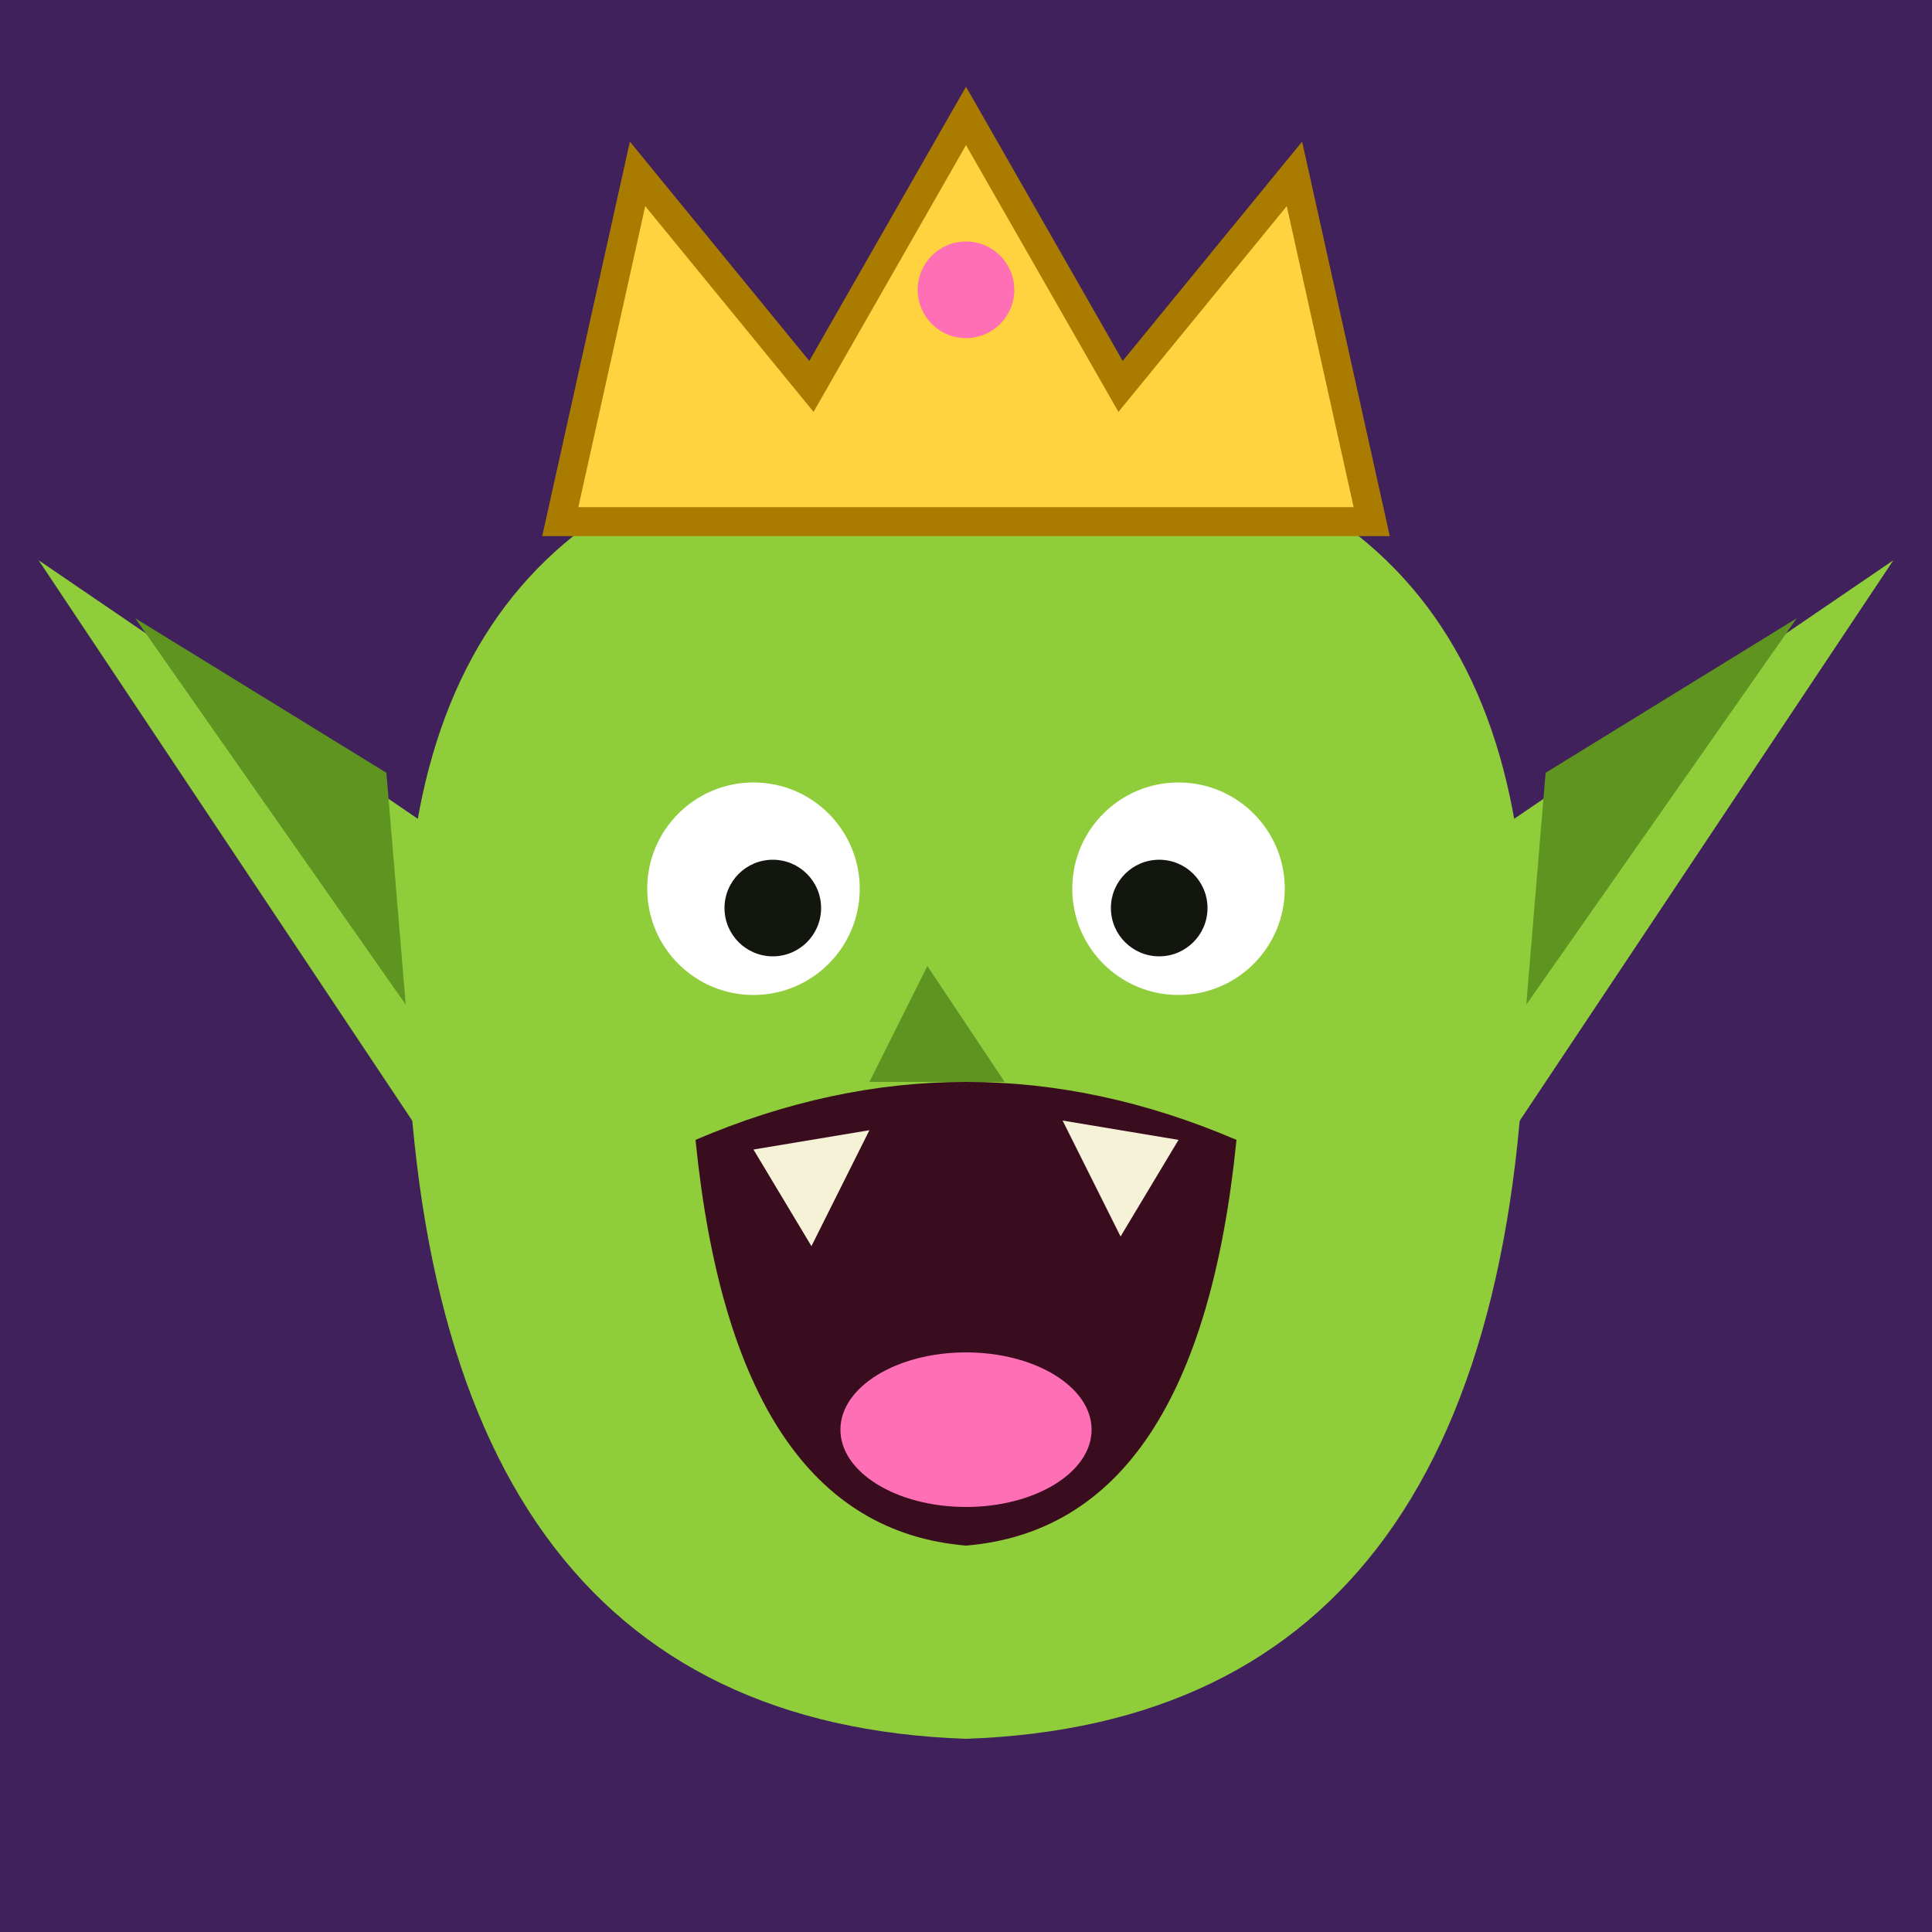
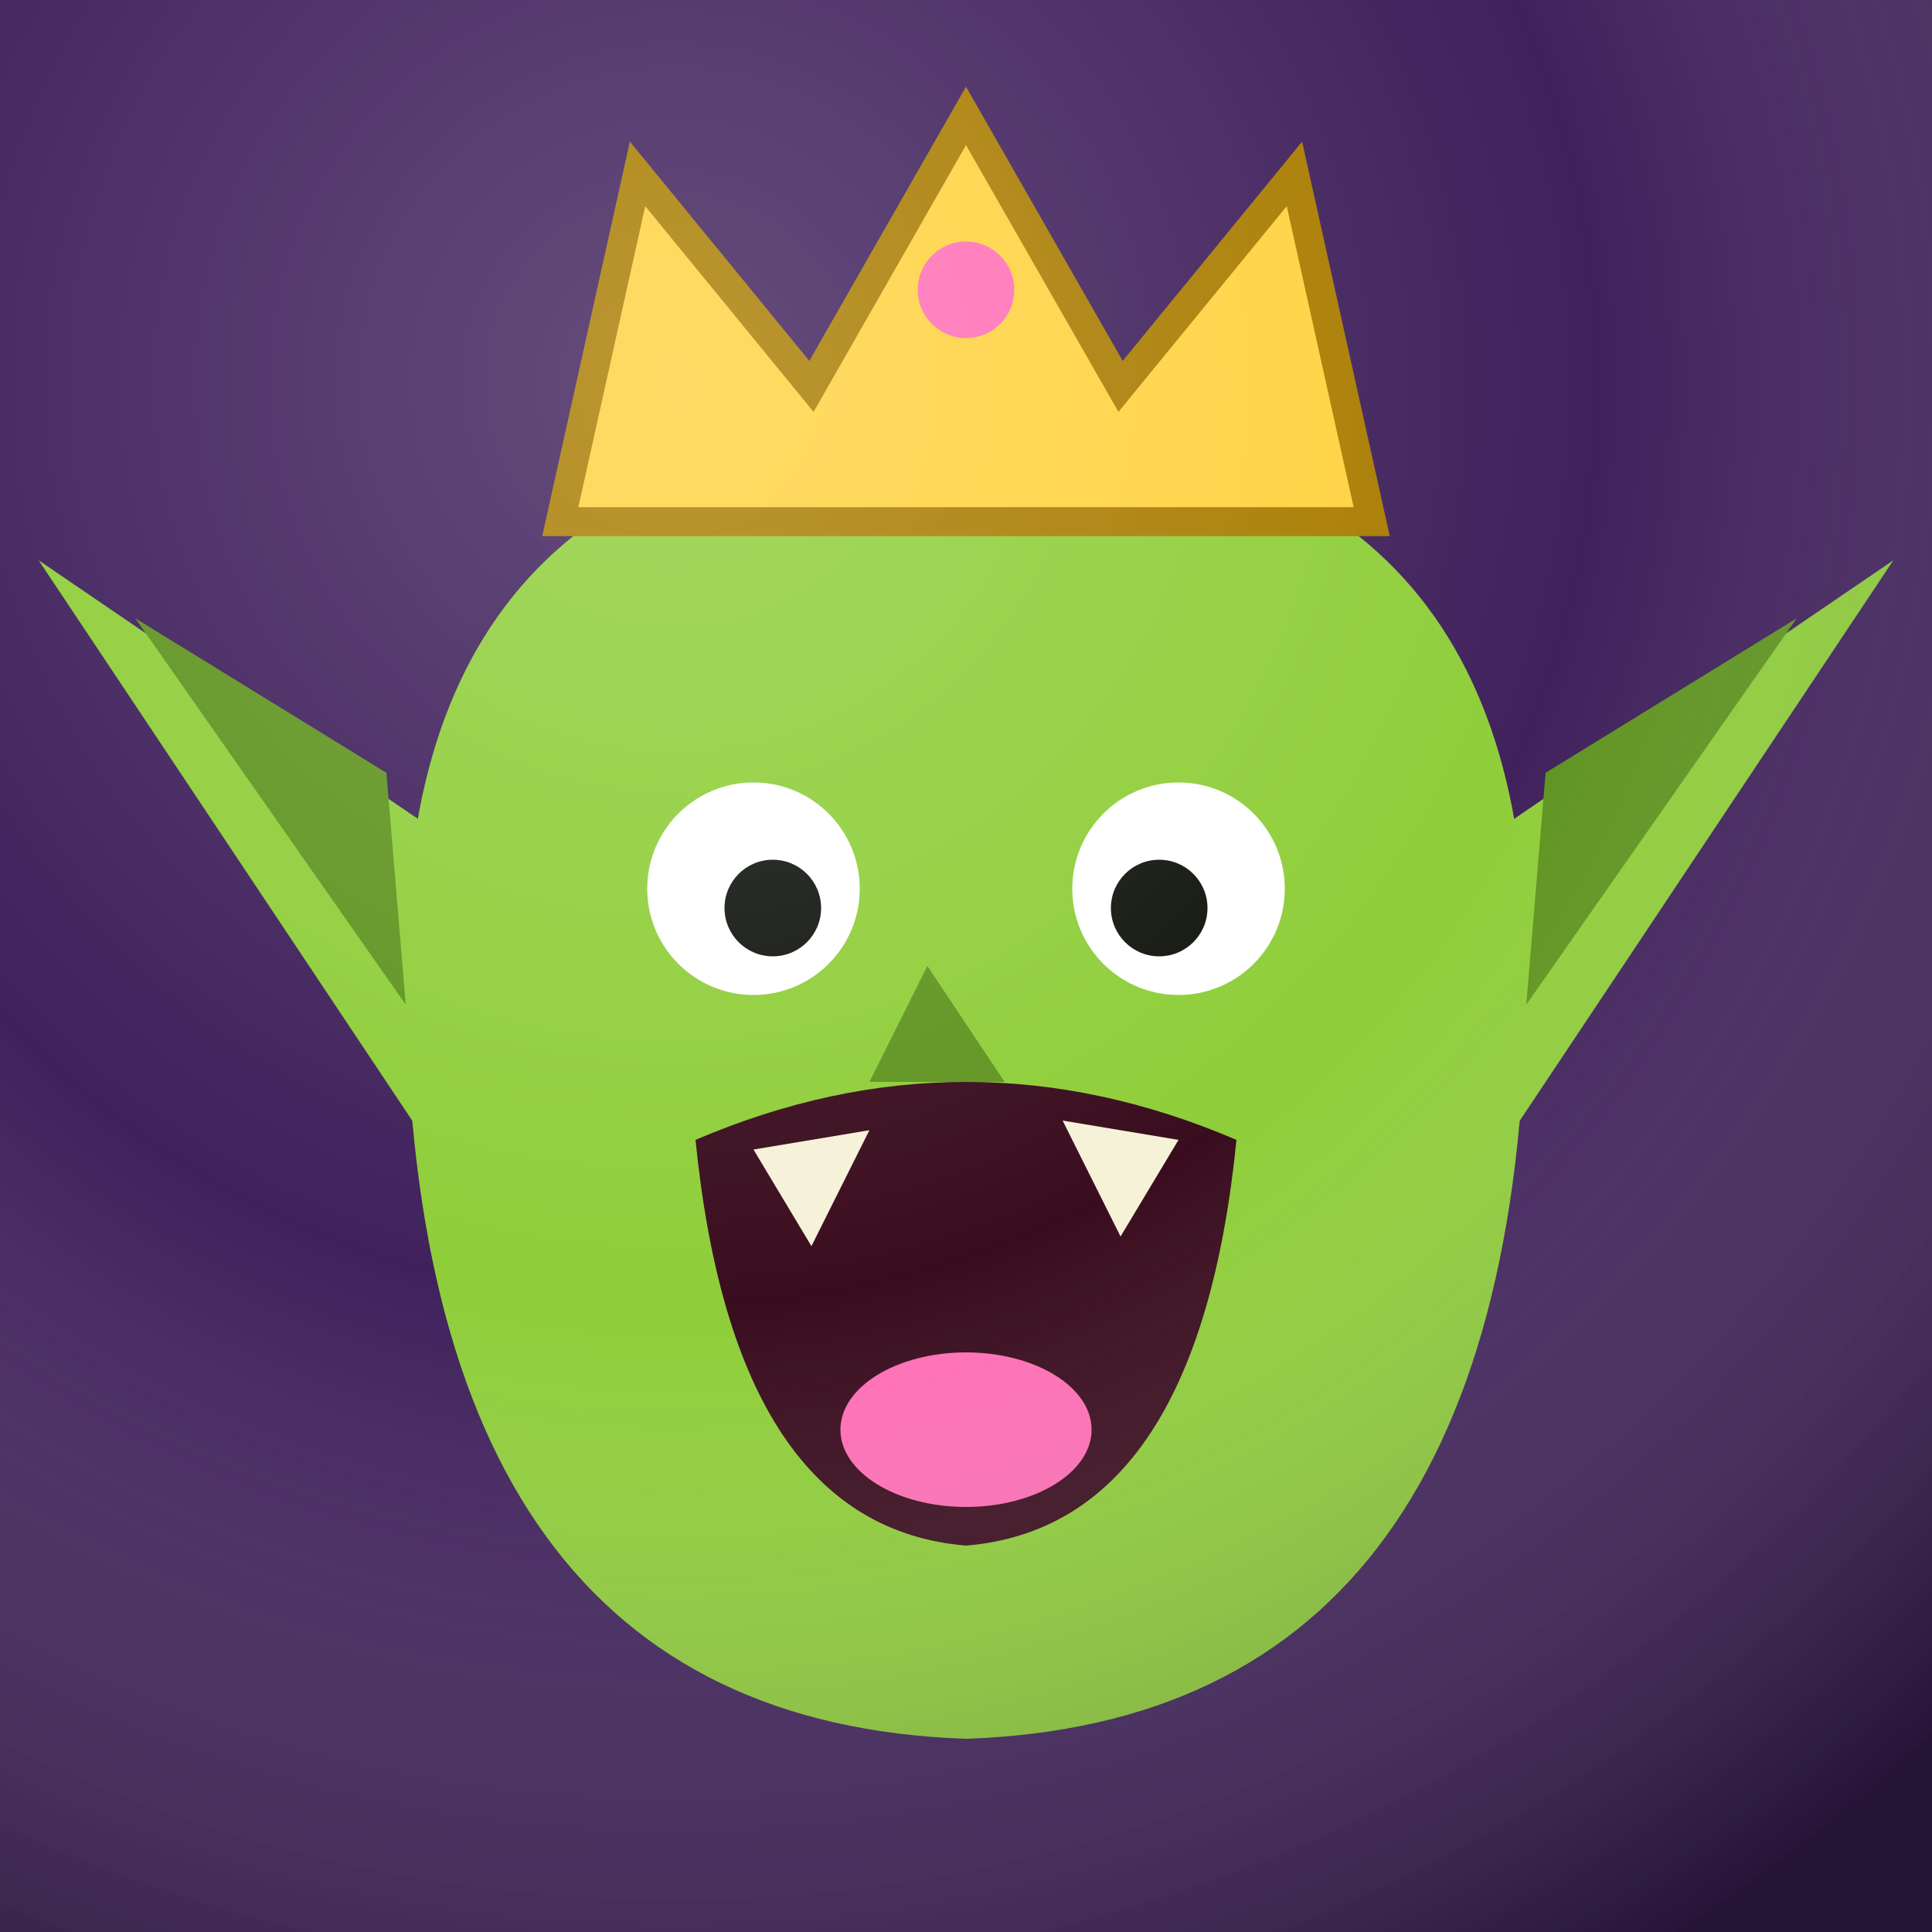
<svg xmlns="http://www.w3.org/2000/svg" viewBox="0 0 200 200" width="200" height="200">
  <rect width="200" height="200" fill="#40215c" />
  <path d="M48 88 L4 58 L44 118Z" fill="#8fce3a" />
  <path d="M152 88 L196 58 L156 118Z" fill="#8fce3a" />
  <path d="M40 80 L14 64 L42 104Z" fill="#5f9420" />
  <path d="M160 80 L186 64 L158 104Z" fill="#5f9420" />
  <path d="M42 100 Q42 44 100 44 Q158 44 158 100 Q158 178 100 180 Q42 178 42 100Z" fill="#8fce3a" />
  <circle cx="78" cy="92" r="11" fill="#fff" />
  <circle cx="122" cy="92" r="11" fill="#fff" />
  <circle cx="80" cy="94" r="5" fill="#12160f" />
  <circle cx="120" cy="94" r="5" fill="#12160f" />
  <path d="M96 100 L90 112 L104 112Z" fill="#5f9420" />
  <path d="M72 118 Q100 106 128 118 Q124 158 100 160 Q76 158 72 118Z" fill="#3a0d1e" />
  <path d="M78 119l6 10 6-12zM110 116l6 12 6-10z" fill="#f6f2d8" />
  <ellipse cx="100" cy="148" rx="13" ry="8" fill="#ff6fb5" />
  <path d="M58 54 L66 18 L84 40 L100 12 L116 40 L134 18 L142 54Z" fill="#ffd23f" stroke="#a97c00" stroke-width="3" />
  <circle cx="100" cy="30" r="5" fill="#ff6fb5" />
+   <defs>
+     <radialGradient id="lumiere" cx=".35" cy=".2" r=".95">
+       <stop offset="0" stop-color="#fff" stop-opacity=".2" />
+       <stop offset=".5" stop-color="#fff" stop-opacity="0" />
+       <stop offset="1" stop-color="#000" stop-opacity=".4" />
+     </radialGradient>
+   </defs>
+   <rect width="200" height="200" fill="url(#lumiere)" />
</svg>
